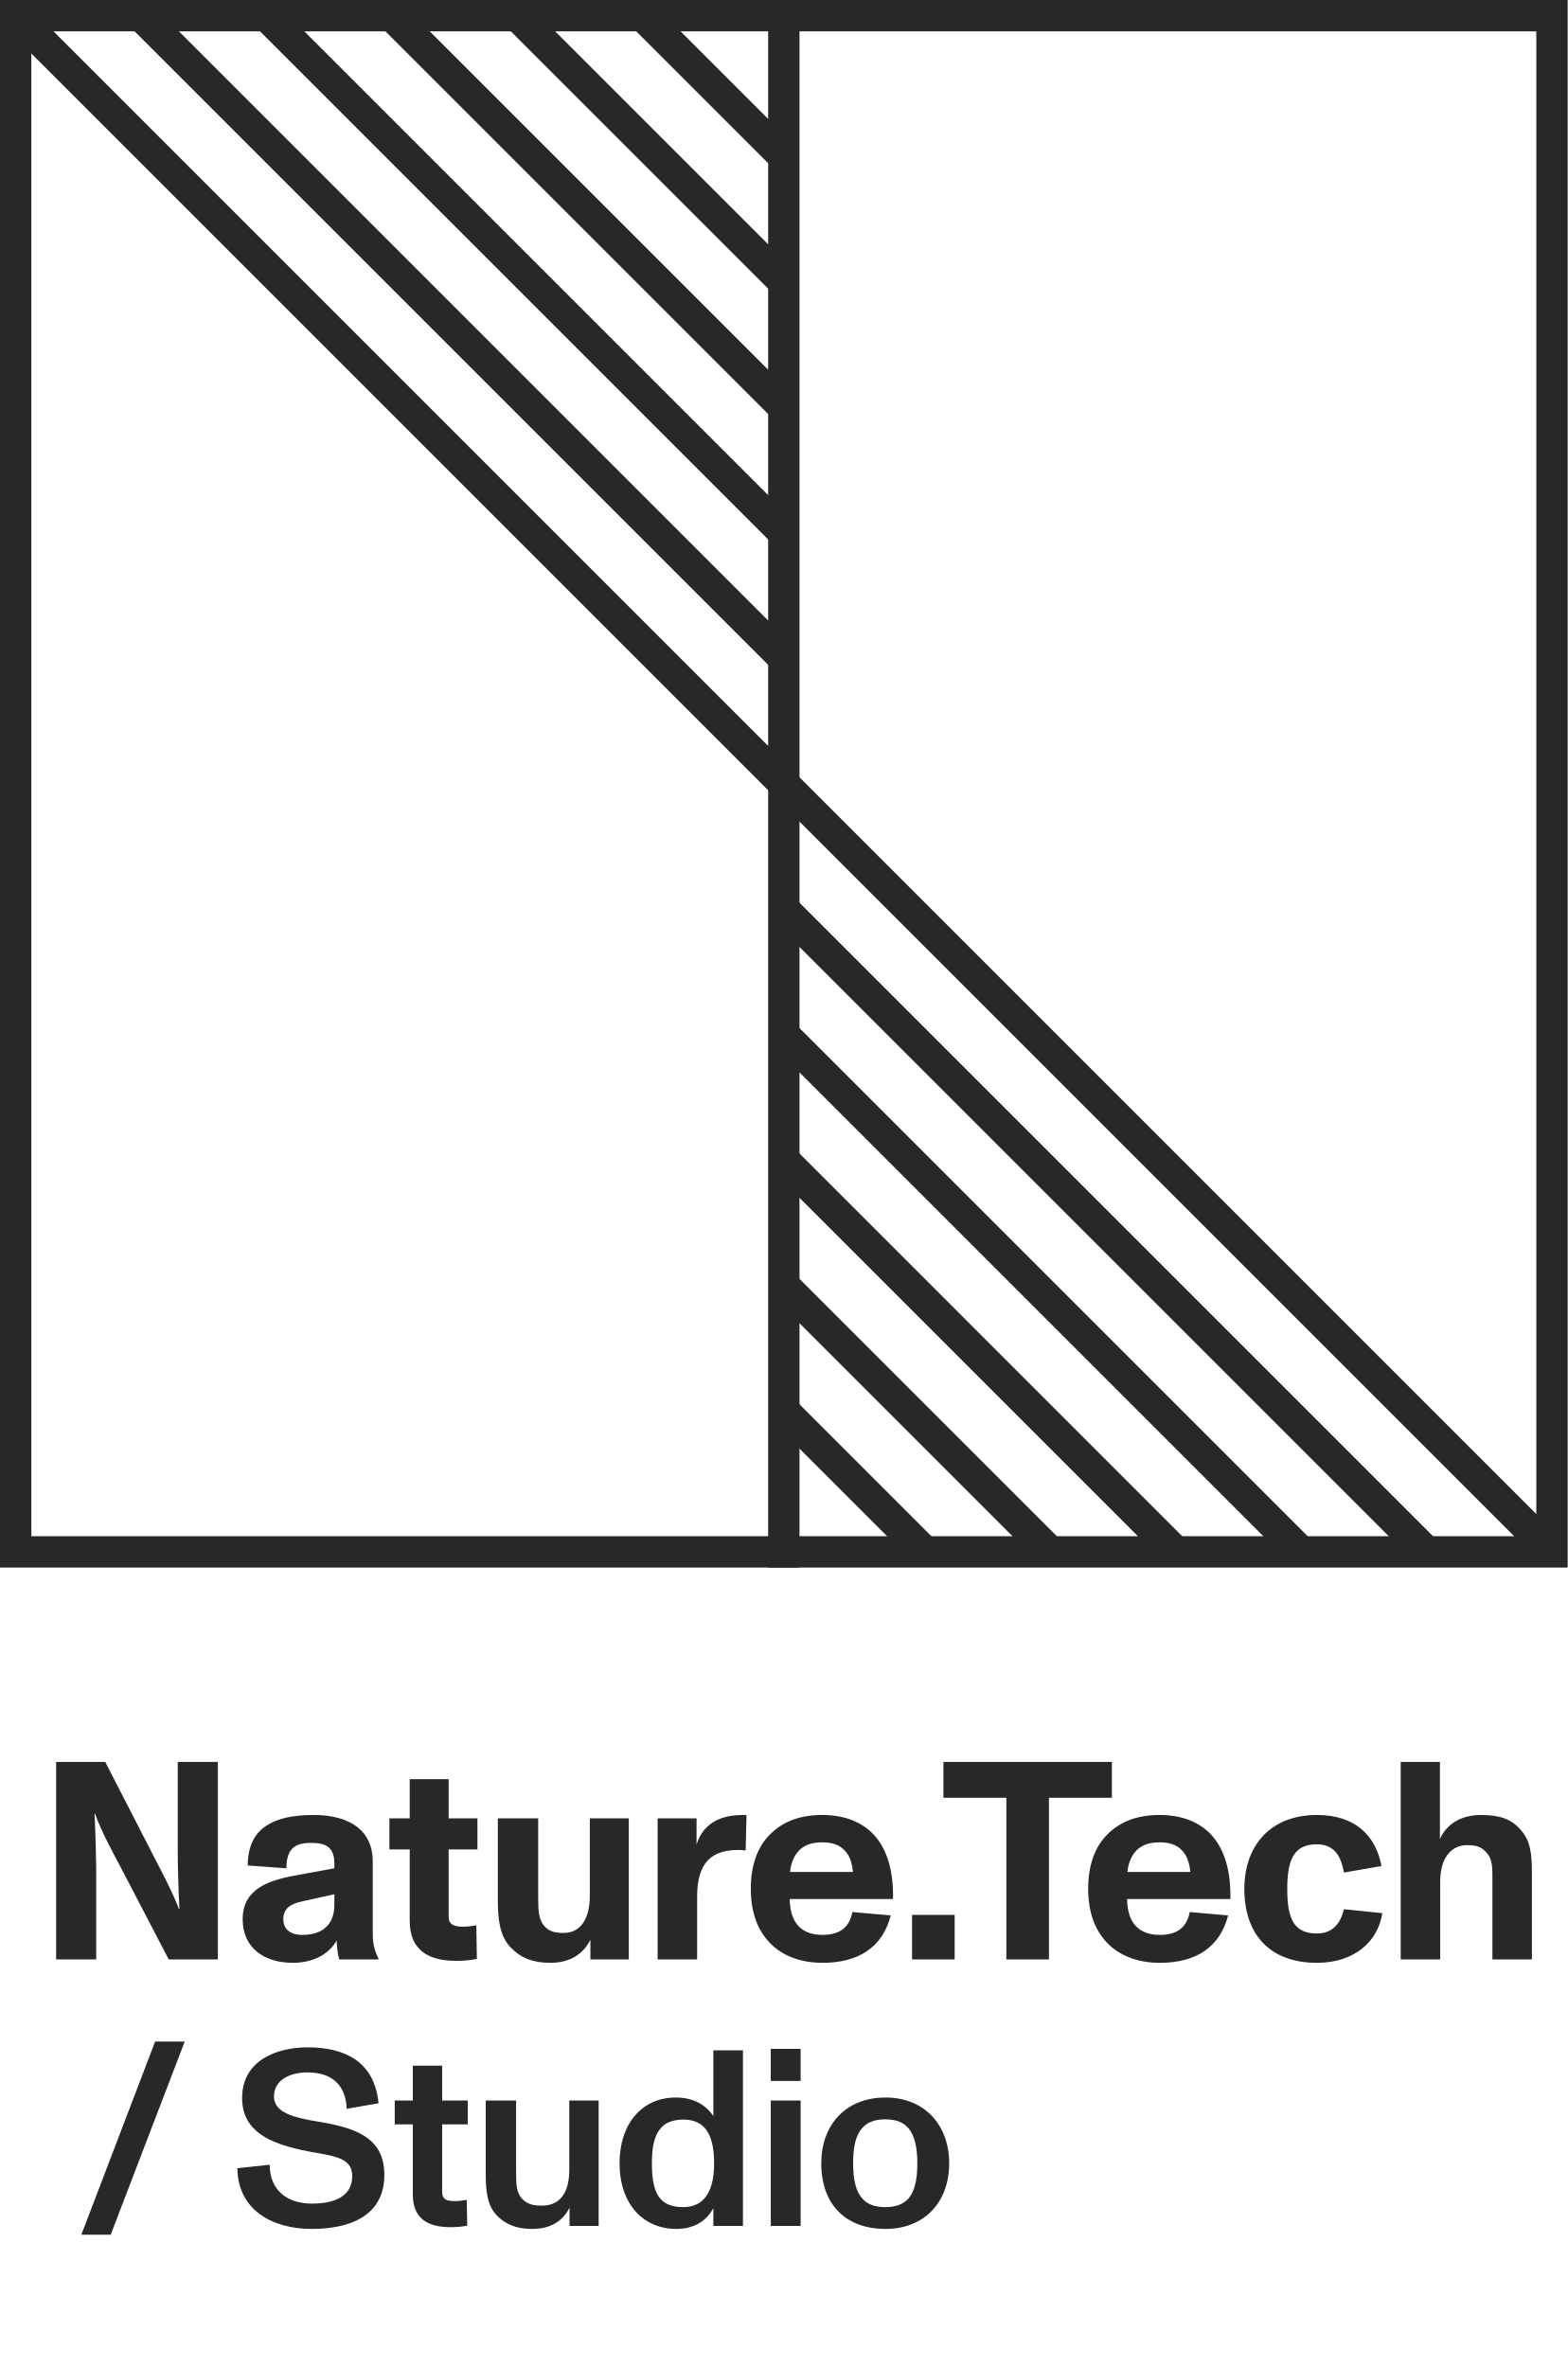
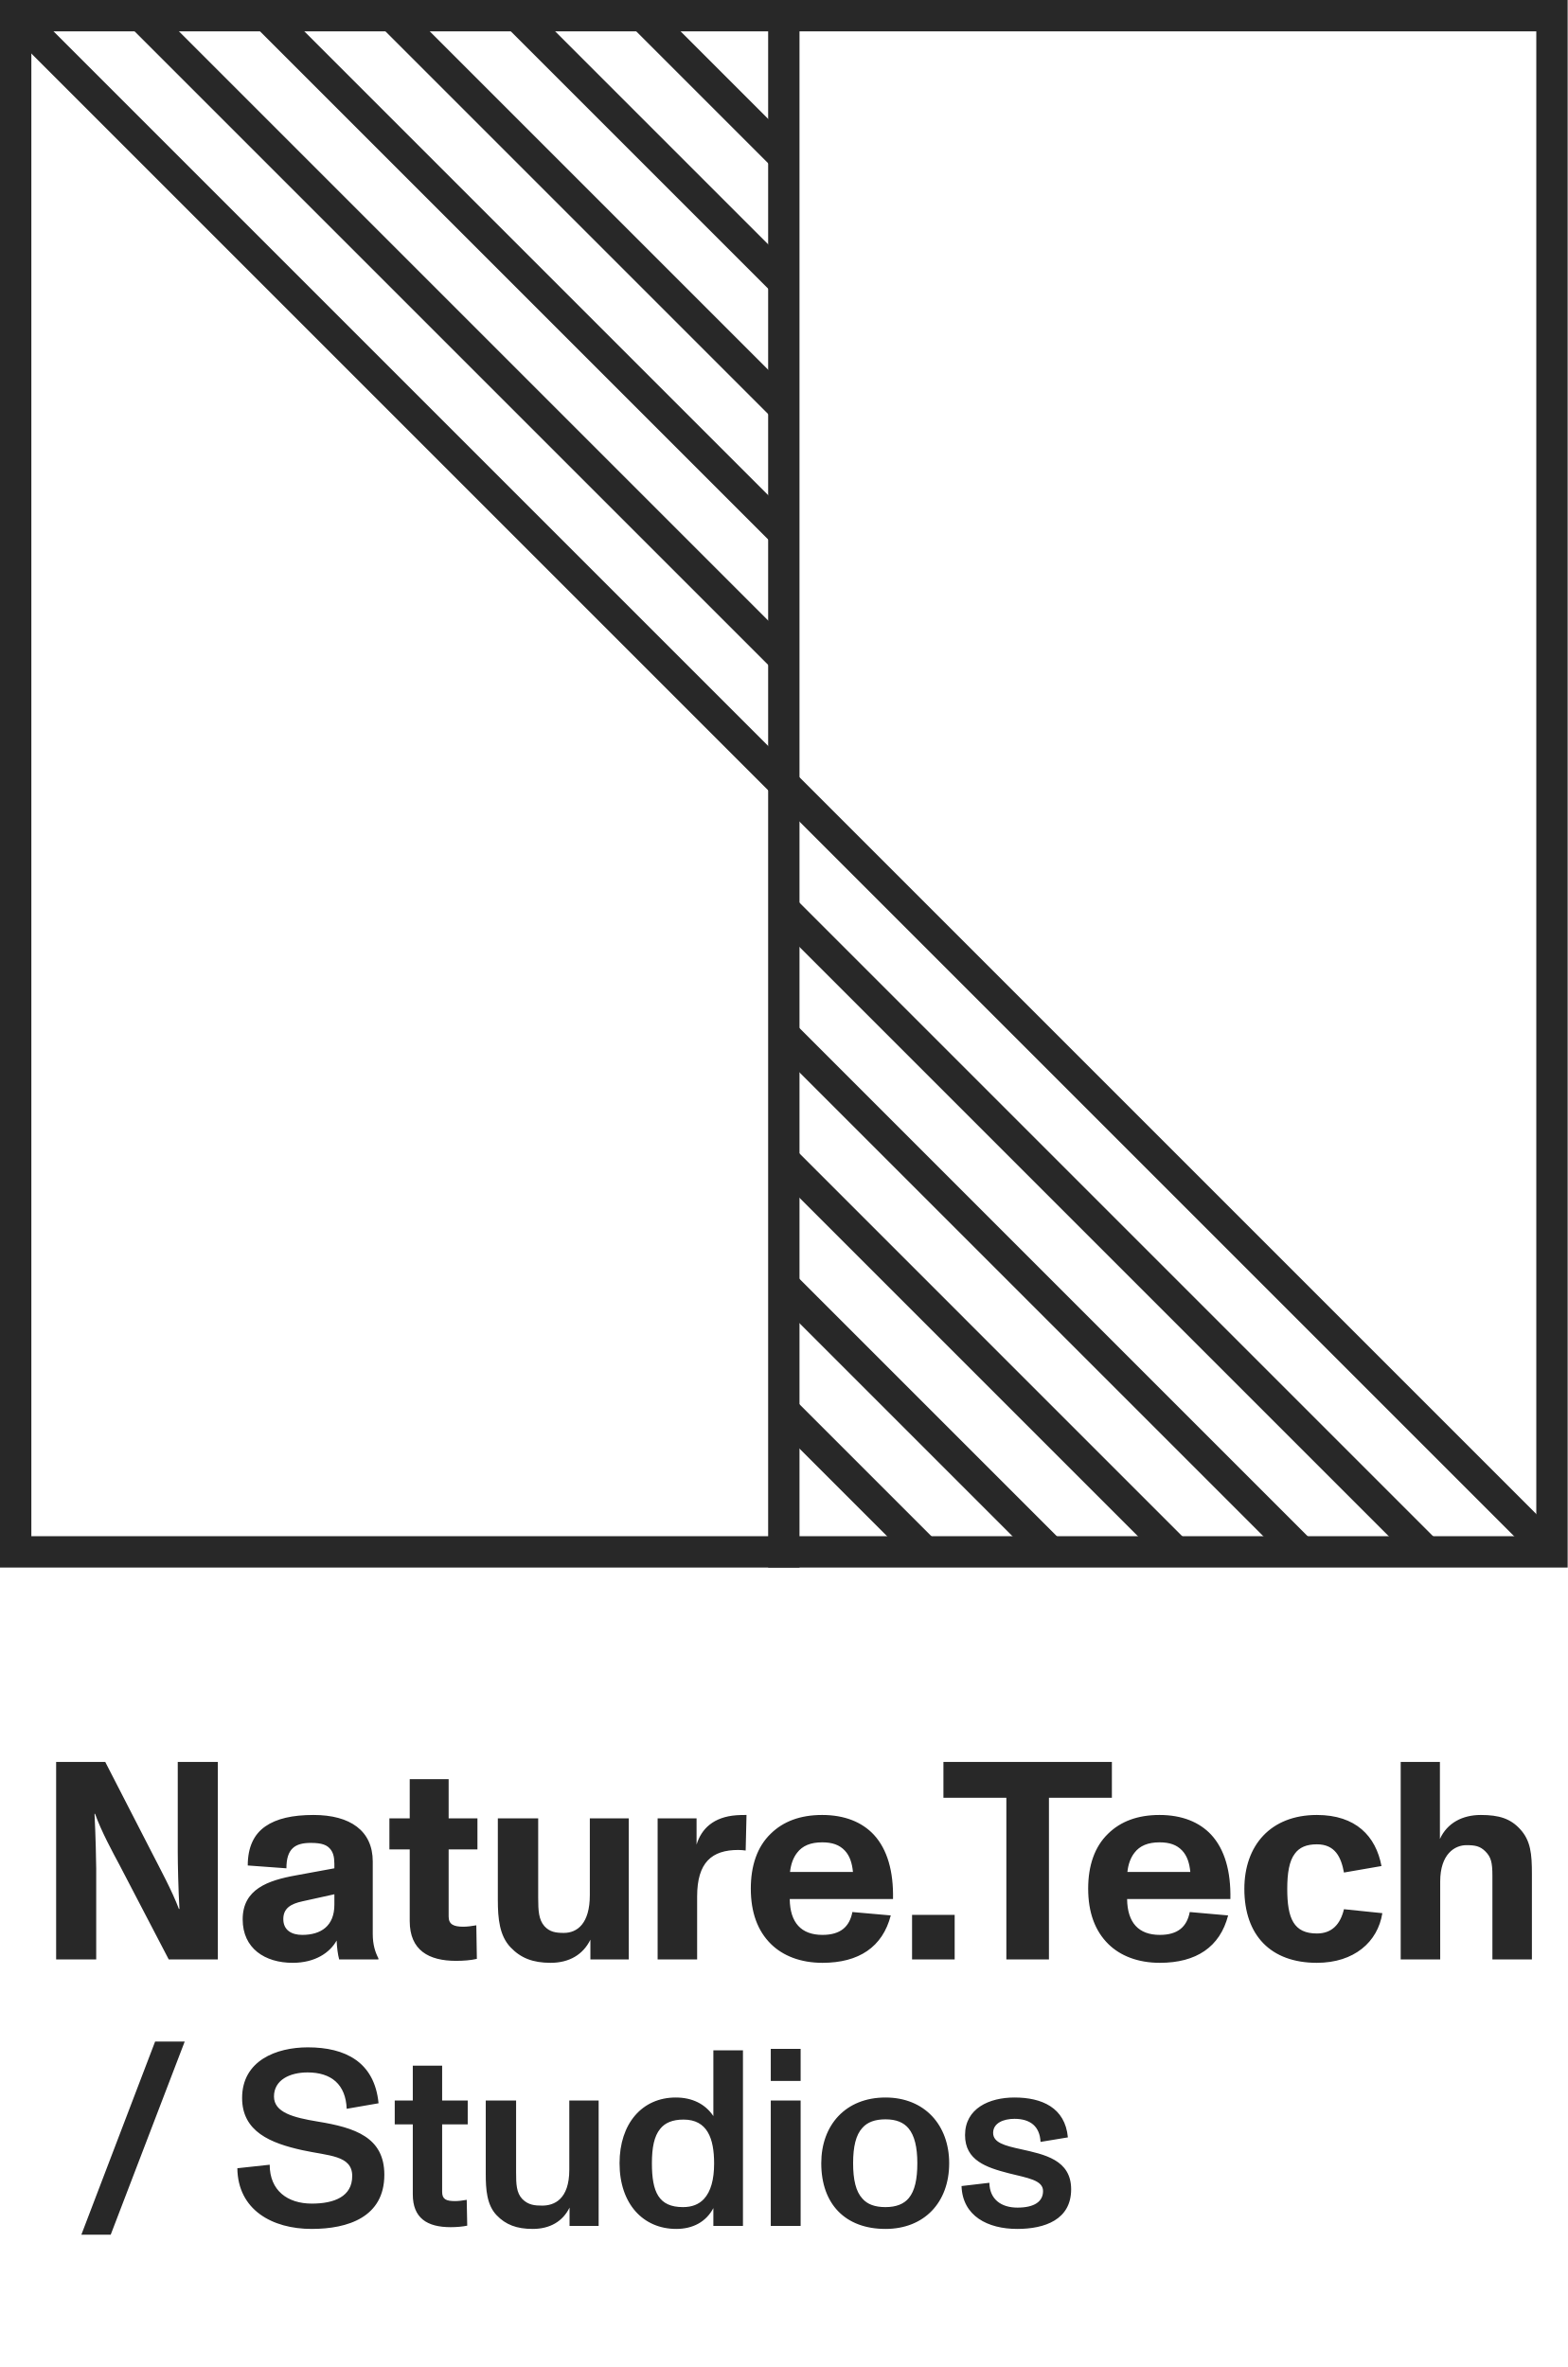
<svg xmlns="http://www.w3.org/2000/svg" width="100" height="151" viewBox="0 0 100 151" fill="none">
  <rect x="1" y="1" width="98" height="98" stroke="#282828" stroke-width="2" />
  <path d="M50 0L50 100" stroke="#282828" stroke-width="2" />
  <path d="M1 1L99 99" stroke="#282828" stroke-width="2" />
  <path d="M9 1L50 42" stroke="#282828" stroke-width="2" />
  <path d="M91 99L50 58" stroke="#282828" stroke-width="2" />
  <path d="M17 1L50 34" stroke="#282828" stroke-width="2" />
  <path d="M83 99L50 66" stroke="#282828" stroke-width="2" />
  <path d="M25 1L50 26" stroke="#282828" stroke-width="2" />
  <path d="M75 99L50 74" stroke="#282828" stroke-width="2" />
  <path d="M33 1L50 18" stroke="#282828" stroke-width="2" />
  <path d="M67 99L50 82" stroke="#282828" stroke-width="2" />
  <path d="M41 1L50 10" stroke="#282828" stroke-width="2" />
  <path d="M59 99L50 90" stroke="#282828" stroke-width="2" />
  <path d="M6.137 125V119.204C6.137 118.844 6.101 117.098 6.029 115.712H6.065C6.461 116.828 7.199 118.178 7.631 118.988L10.764 125H13.896V112.4H11.339V118.142C11.339 118.88 11.376 120.572 11.447 121.778H11.412C10.979 120.626 10.206 119.204 9.701 118.214L6.713 112.4H3.581V125H6.137ZM23.778 118.754C23.778 116.792 22.338 115.784 19.998 115.784C18.648 115.784 17.64 116.018 16.938 116.504C16.2 117.008 15.804 117.836 15.804 119.006L18.27 119.186C18.27 117.926 18.828 117.566 19.818 117.566C20.538 117.566 20.88 117.692 21.114 118.016C21.348 118.34 21.33 118.772 21.33 119.186L18.882 119.636C17.082 119.96 15.48 120.518 15.48 122.444C15.48 124.298 16.902 125.216 18.666 125.216C20.106 125.216 21.042 124.568 21.474 123.794C21.492 124.226 21.546 124.676 21.636 125H24.138V124.928C23.94 124.55 23.778 124.064 23.778 123.38V118.754ZM21.33 121.508C21.33 122.876 20.466 123.434 19.278 123.434C18.594 123.434 18.072 123.128 18.072 122.426C18.072 121.742 18.54 121.454 19.296 121.292L21.33 120.842V121.508ZM29.087 125.09C29.555 125.09 30.041 125.054 30.419 124.964L30.384 122.822C30.096 122.876 29.79 122.912 29.555 122.912C28.944 122.912 28.619 122.768 28.619 122.264V117.98H30.456V116H28.619V113.498H26.136V116H24.84V117.98H26.136V122.552C26.136 124.424 27.36 125.09 29.087 125.09ZM37.625 120.896C37.625 122.696 36.833 123.308 35.969 123.308C35.465 123.308 35.069 123.254 34.727 122.876C34.367 122.462 34.331 121.904 34.331 121.076V116H31.757V121.202C31.757 122.408 31.865 123.488 32.567 124.226C33.215 124.91 33.989 125.216 35.123 125.216C36.311 125.216 37.193 124.694 37.661 123.74V125H40.109V116H37.625V120.896ZM46.972 115.802C45.514 115.91 44.74 116.666 44.434 117.674V116H41.95V125H44.47V120.986C44.47 118.808 45.406 118.016 47.098 118.016C47.26 118.016 47.422 118.034 47.566 118.052L47.62 115.784C47.458 115.784 47.116 115.784 46.972 115.802ZM55.742 117.044C54.986 116.234 53.87 115.784 52.447 115.784C51.044 115.784 49.964 116.198 49.172 116.972C48.289 117.818 47.894 119.042 47.894 120.482C47.894 121.994 48.325 123.182 49.19 124.028C49.946 124.766 51.062 125.216 52.465 125.216C54.788 125.216 56.3 124.208 56.822 122.192L54.373 121.976C54.194 122.912 53.617 123.434 52.465 123.434C51.115 123.434 50.395 122.66 50.377 121.148H56.965C57.002 119.384 56.605 117.98 55.742 117.044ZM52.447 117.53C53.096 117.53 53.545 117.692 53.888 118.052C54.212 118.394 54.355 118.862 54.41 119.42H50.395C50.45 118.934 50.593 118.52 50.846 118.196C51.188 117.746 51.709 117.53 52.447 117.53ZM60.898 125V122.156H58.18V125H60.898ZM66.912 125V114.686H70.927V112.4H60.181V114.686H64.195V125H66.912ZM77.262 117.044C76.506 116.234 75.39 115.784 73.968 115.784C72.564 115.784 71.484 116.198 70.692 116.972C69.81 117.818 69.414 119.042 69.414 120.482C69.414 121.994 69.846 123.182 70.71 124.028C71.466 124.766 72.582 125.216 73.986 125.216C76.308 125.216 77.82 124.208 78.342 122.192L75.894 121.976C75.714 122.912 75.138 123.434 73.986 123.434C72.636 123.434 71.916 122.66 71.898 121.148H78.486C78.522 119.384 78.126 117.98 77.262 117.044ZM73.968 117.53C74.616 117.53 75.066 117.692 75.408 118.052C75.732 118.394 75.876 118.862 75.93 119.42H71.916C71.97 118.934 72.114 118.52 72.366 118.196C72.708 117.746 73.23 117.53 73.968 117.53ZM84.003 125.216C86.379 125.216 87.891 123.884 88.179 122.048L85.731 121.796C85.497 122.768 84.957 123.344 84.003 123.344C82.527 123.344 82.113 122.39 82.113 120.5C82.113 119.492 82.239 118.718 82.599 118.25C82.887 117.854 83.337 117.656 84.003 117.656C85.173 117.656 85.551 118.484 85.731 119.456L88.125 119.042C87.765 117.134 86.487 115.784 84.003 115.784C81.051 115.784 79.377 117.728 79.377 120.5C79.377 123.452 81.051 125.216 84.003 125.216ZM96.964 116.684C96.352 116.018 95.632 115.784 94.462 115.784C93.292 115.784 92.32 116.288 91.852 117.314V112.4H89.35V125H91.87V120.032C91.87 118.268 92.806 117.71 93.544 117.71C94.084 117.71 94.408 117.764 94.75 118.106C95.11 118.466 95.2 118.808 95.2 119.654V125H97.72V119.528C97.72 118.286 97.648 117.422 96.964 116.684Z" fill="#282828" />
-   <path d="M7.062 142.56L11.782 130.24H9.894L5.19 142.56H7.062ZM19.877 142.192C22.197 142.192 24.517 141.44 24.517 138.736C24.517 136.336 22.628 135.728 20.276 135.344C18.724 135.088 17.477 134.768 17.477 133.744C17.477 132.688 18.485 132.208 19.62 132.208C21.14 132.208 22.052 132.976 22.116 134.528L24.148 134.176C23.892 131.536 22.02 130.608 19.637 130.608C17.62 130.608 15.444 131.456 15.444 133.84C15.444 135.984 17.253 136.72 19.285 137.168C20.965 137.536 22.468 137.488 22.468 138.816C22.468 140.128 21.317 140.576 19.892 140.576C18.34 140.576 17.204 139.744 17.204 138.096L15.14 138.32C15.172 140.976 17.364 142.192 19.877 142.192ZM28.748 142.08C29.1 142.08 29.5 142.048 29.804 141.984L29.772 140.336C29.5 140.384 29.228 140.416 29.036 140.416C28.46 140.416 28.204 140.304 28.204 139.824V135.52H29.836V134H28.204V131.776H26.332V134H25.18V135.52H26.332V139.984C26.332 141.488 27.228 142.08 28.748 142.08ZM36.315 138.416C36.315 140.32 35.339 140.704 34.587 140.704C34.123 140.704 33.706 140.672 33.322 140.288C32.938 139.888 32.922 139.328 32.922 138.592V134H30.986V138.688C30.986 139.664 31.05 140.656 31.674 141.312C32.251 141.92 32.955 142.192 33.978 142.192C35.083 142.192 35.898 141.712 36.331 140.832V142H38.187V134H36.315V138.416ZM45.505 134.992C44.977 134.208 44.145 133.808 43.105 133.808C40.961 133.808 39.521 135.472 39.521 138C39.521 140.608 41.041 142.192 43.137 142.192C44.193 142.192 45.041 141.744 45.505 140.864V142H47.393V130.8H45.505V134.992ZM44.897 140.288C44.577 140.624 44.145 140.8 43.569 140.8C42.017 140.8 41.585 139.84 41.585 138C41.585 137.008 41.729 136.272 42.113 135.808C42.417 135.424 42.897 135.216 43.601 135.216C45.121 135.216 45.553 136.416 45.553 138.016C45.553 139.04 45.345 139.808 44.897 140.288ZM51.072 132.752V130.704H49.168V132.752H51.072ZM51.072 142V134H49.168V142H51.072ZM56.484 142.192C58.948 142.192 60.548 140.512 60.548 138C60.548 135.584 58.996 133.808 56.484 133.808C53.94 133.808 52.388 135.568 52.388 138C52.388 140.608 53.924 142.192 56.484 142.192ZM56.484 140.8C55.812 140.8 55.332 140.624 55.012 140.256C54.596 139.808 54.42 139.056 54.42 138C54.42 136.944 54.596 136.192 55.012 135.744C55.332 135.376 55.828 135.2 56.484 135.2C57.156 135.2 57.636 135.392 57.956 135.776C58.34 136.24 58.516 136.976 58.516 138C58.516 139.024 58.356 139.76 57.972 140.224C57.652 140.608 57.156 140.8 56.484 140.8Z" fill="#282828" />
+   <path d="M7.062 142.56L11.782 130.24H9.894L5.19 142.56H7.062ZM19.877 142.192C22.197 142.192 24.517 141.44 24.517 138.736C24.517 136.336 22.628 135.728 20.276 135.344C18.724 135.088 17.477 134.768 17.477 133.744C17.477 132.688 18.485 132.208 19.62 132.208C21.14 132.208 22.052 132.976 22.116 134.528L24.148 134.176C23.892 131.536 22.02 130.608 19.637 130.608C17.62 130.608 15.444 131.456 15.444 133.84C15.444 135.984 17.253 136.72 19.285 137.168C20.965 137.536 22.468 137.488 22.468 138.816C22.468 140.128 21.317 140.576 19.892 140.576C18.34 140.576 17.204 139.744 17.204 138.096L15.14 138.32C15.172 140.976 17.364 142.192 19.877 142.192ZM28.748 142.08C29.1 142.08 29.5 142.048 29.804 141.984L29.772 140.336C29.5 140.384 29.228 140.416 29.036 140.416C28.46 140.416 28.204 140.304 28.204 139.824V135.52H29.836V134H28.204V131.776H26.332V134H25.18V135.52H26.332V139.984C26.332 141.488 27.228 142.08 28.748 142.08ZM36.315 138.416C36.315 140.32 35.339 140.704 34.587 140.704C34.123 140.704 33.706 140.672 33.322 140.288C32.938 139.888 32.922 139.328 32.922 138.592V134H30.986V138.688C30.986 139.664 31.05 140.656 31.674 141.312C32.251 141.92 32.955 142.192 33.978 142.192C35.083 142.192 35.898 141.712 36.331 140.832V142H38.187V134H36.315V138.416ZM45.505 134.992C44.977 134.208 44.145 133.808 43.105 133.808C40.961 133.808 39.521 135.472 39.521 138C39.521 140.608 41.041 142.192 43.137 142.192C44.193 142.192 45.041 141.744 45.505 140.864V142H47.393V130.8H45.505V134.992ZM44.897 140.288C44.577 140.624 44.145 140.8 43.569 140.8C42.017 140.8 41.585 139.84 41.585 138C41.585 137.008 41.729 136.272 42.113 135.808C42.417 135.424 42.897 135.216 43.601 135.216C45.121 135.216 45.553 136.416 45.553 138.016C45.553 139.04 45.345 139.808 44.897 140.288ZM51.072 132.752V130.704H49.168V132.752H51.072ZM51.072 142V134H49.168V142H51.072ZM56.484 142.192C58.948 142.192 60.548 140.512 60.548 138C60.548 135.584 58.996 133.808 56.484 133.808C53.94 133.808 52.388 135.568 52.388 138C52.388 140.608 53.924 142.192 56.484 142.192ZM56.484 140.8C55.812 140.8 55.332 140.624 55.012 140.256C54.596 139.808 54.42 139.056 54.42 138C54.42 136.944 54.596 136.192 55.012 135.744C55.332 135.376 55.828 135.2 56.484 135.2C57.156 135.2 57.636 135.392 57.956 135.776C58.34 136.24 58.516 136.976 58.516 138C58.516 139.024 58.356 139.76 57.972 140.224C57.652 140.608 57.156 140.8 56.484 140.8ZM64.888 142.192C66.648 142.192 68.328 141.6 68.328 139.664C68.328 137.776 66.616 137.44 65.112 137.104C64.088 136.88 63.352 136.688 63.352 136.064C63.352 135.44 64.008 135.168 64.712 135.168C65.72 135.168 66.328 135.648 66.376 136.64L68.12 136.352C67.944 134.448 66.456 133.808 64.712 133.808C63.112 133.808 61.56 134.496 61.56 136.208C61.56 137.824 62.92 138.272 64.344 138.64C65.544 138.944 66.536 139.072 66.536 139.776C66.536 140.448 65.976 140.832 64.904 140.832C63.848 140.832 63.128 140.288 63.112 139.248L61.336 139.456C61.4 141.376 63.016 142.192 64.888 142.192Z" fill="#282828" />
</svg>
